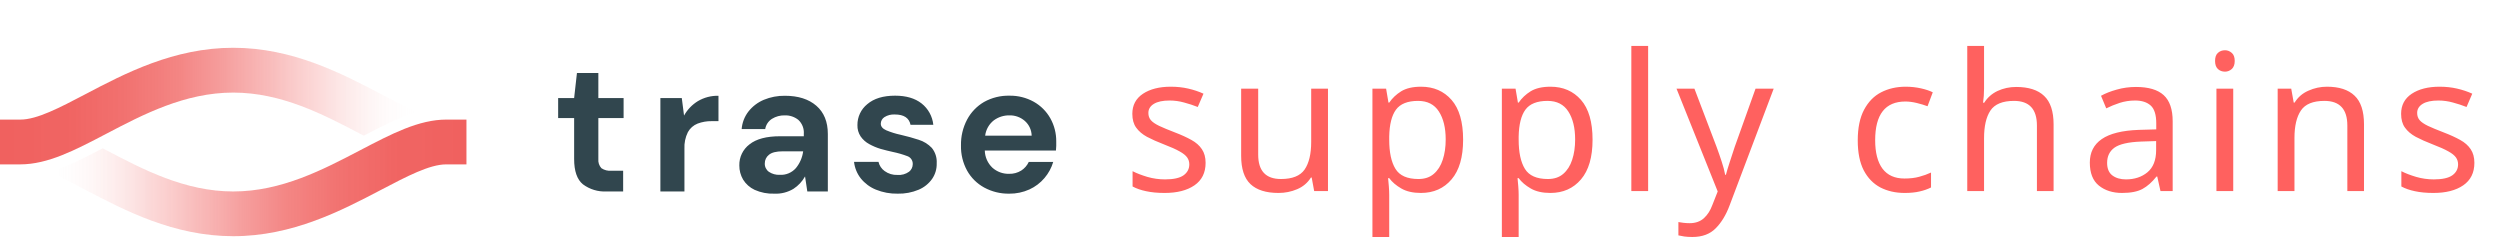
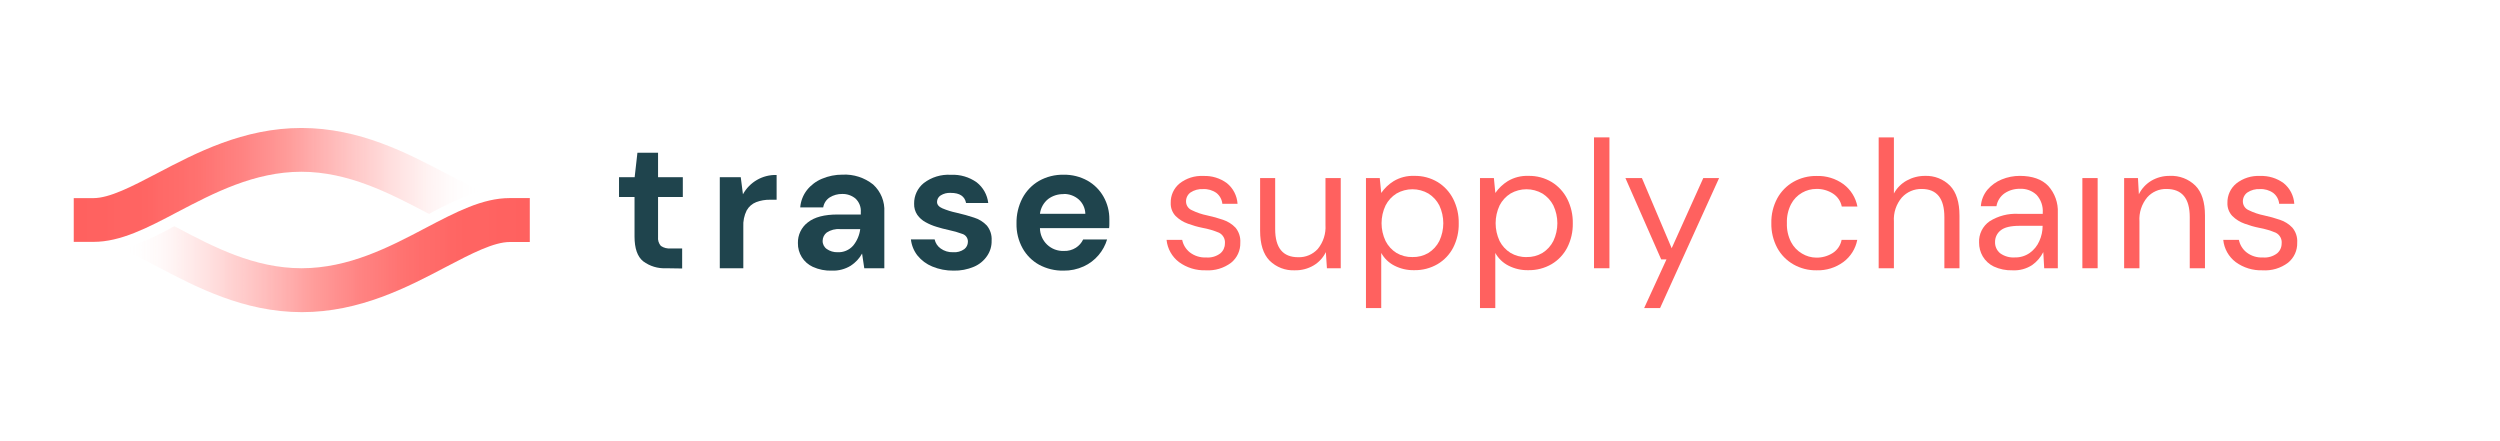
- <svg xmlns="http://www.w3.org/2000/svg" width="314px" height="31px" viewBox="0 0 314 31" version="1.1">
+ <svg xmlns="http://www.w3.org/2000/svg" id="Layer_1" data-name="Layer 1" viewBox="0 0 605.8 106.68">
  <defs>
-     <linearGradient x1="0%" y1="50%" x2="100%" y2="50%" id="linearGradient-1">
-       <stop stop-color="#F0615F" offset="0%" />
-       <stop stop-color="#F06361" stop-opacity="0.99" offset="17%" />
-       <stop stop-color="#F16A68" stop-opacity="0.95" offset="30%" />
-       <stop stop-color="#F27573" stop-opacity="0.88" offset="43%" />
-       <stop stop-color="#F38483" stop-opacity="0.78" offset="54%" />
-       <stop stop-color="#F59897" stop-opacity="0.65" offset="65%" />
-       <stop stop-color="#F8B1B0" stop-opacity="0.49" offset="76%" />
-       <stop stop-color="#FACECD" stop-opacity="0.31" offset="86%" />
-       <stop stop-color="#FDEFEF" stop-opacity="0.1" offset="96%" />
-       <stop stop-color="#FFFFFF" stop-opacity="0" offset="100%" />
+     <style>.cls-1{fill:#ff615f;}.cls-2{fill:url(#linear-gradient);}.cls-3{fill:url(#linear-gradient-2);}.cls-4{fill:#1f444d;}</style>
+     <linearGradient id="linear-gradient" x1="17.87" y1="-397.97" x2="116.52" y2="-397.97" gradientTransform="matrix(1, 0, 0, -1, 0, -353.16)" gradientUnits="userSpaceOnUse">
+       <stop offset="0" stop-color="#ff615f" />
+       <stop offset="0.17" stop-color="#ff6361" stop-opacity="0.99" />
+       <stop offset="0.3" stop-color="#ff6967" stop-opacity="0.95" />
+       <stop offset="0.42" stop-color="#ff7372" stop-opacity="0.88" />
+       <stop offset="0.53" stop-color="#ff8280" stop-opacity="0.79" />
+       <stop offset="0.63" stop-color="#ff9594" stop-opacity="0.67" />
+       <stop offset="0.74" stop-color="#ffacab" stop-opacity="0.52" />
+       <stop offset="0.84" stop-color="#ffc8c7" stop-opacity="0.35" />
+       <stop offset="0.93" stop-color="#ffe7e6" stop-opacity="0.15" />
+       <stop offset="1" stop-color="#fff" stop-opacity="0" />
    </linearGradient>
-     <linearGradient x1="0%" y1="50%" x2="100%" y2="50%" id="linearGradient-2">
-       <stop stop-color="#FFFFFF" stop-opacity="0" offset="0%" />
-       <stop stop-color="#FDEFEF" stop-opacity="0.1" offset="4%" />
-       <stop stop-color="#FACECD" stop-opacity="0.31" offset="14%" />
-       <stop stop-color="#F8B1B0" stop-opacity="0.49" offset="24%" />
-       <stop stop-color="#F59897" stop-opacity="0.65" offset="35%" />
-       <stop stop-color="#F38483" stop-opacity="0.78" offset="46%" />
-       <stop stop-color="#F27573" stop-opacity="0.88" offset="57%" />
-       <stop stop-color="#F16A68" stop-opacity="0.95" offset="70%" />
-       <stop stop-color="#F06361" stop-opacity="0.99" offset="83%" />
-       <stop stop-color="#F0615F" offset="100%" />
+     <linearGradient id="linear-gradient-2" x1="29.68" y1="-415.01" x2="128.38" y2="-415.01" gradientTransform="matrix(1, 0, 0, -1, 0, -353.16)" gradientUnits="userSpaceOnUse">
+       <stop offset="0" stop-color="#fff" stop-opacity="0" />
+       <stop offset="0.07" stop-color="#ffe7e6" stop-opacity="0.15" />
+       <stop offset="0.16" stop-color="#ffc8c7" stop-opacity="0.35" />
+       <stop offset="0.26" stop-color="#ffacab" stop-opacity="0.52" />
+       <stop offset="0.37" stop-color="#ff9594" stop-opacity="0.67" />
+       <stop offset="0.47" stop-color="#ff8280" stop-opacity="0.79" />
+       <stop offset="0.58" stop-color="#ff7372" stop-opacity="0.88" />
+       <stop offset="0.7" stop-color="#ff6967" stop-opacity="0.95" />
+       <stop offset="0.83" stop-color="#ff6361" stop-opacity="0.99" />
+       <stop offset="1" stop-color="#ff615f" />
    </linearGradient>
  </defs>
-   <g id="Flow/data" stroke="none" stroke-width="1" fill="none" fill-rule="evenodd">
-     <g id="Home-01" transform="translate(-110, -13)">
-       <g id="on-white" transform="translate(110, 13)">
-         <g id="Group" transform="translate(0, 6)" fill-rule="nonzero">
-           <path d="M45.243,10.806 L45.693,11.04 C48.053,9.804 50.227,8.694 52.347,8.041 C50.984,7.457 49.475,6.666 47.857,5.818 C42.909,3.226 36.754,0 29.296,0 C21.838,0 15.68,3.226 10.752,5.818 C7.476,7.538 4.646,9.02 2.562,9.02 L0,9.02 L0,14.646 L2.542,14.646 C5.998,14.646 9.412,12.868 13.344,10.806 C17.975,8.379 23.224,5.629 29.295,5.629 C35.366,5.629 40.612,8.379 45.243,10.806 Z" id="Path" fill="url(#linearGradient-1)" />
-           <path d="M56.064,9.02 C52.608,9.02 49.194,10.802 45.258,12.86 C40.612,15.287 35.366,18.048 29.295,18.048 C23.225,18.048 17.975,15.287 13.344,12.86 C13.194,12.783 13.044,12.707 12.899,12.626 C10.537,13.862 8.359,14.976 6.24,15.625 C7.607,16.209 9.116,17 10.733,17.848 C15.679,20.44 21.838,23.666 29.295,23.666 C36.753,23.666 42.908,20.44 47.858,17.848 C51.133,16.132 53.964,14.646 56.048,14.646 L58.587,14.646 L58.587,9.02 L56.064,9.02 Z" id="Path" fill="url(#linearGradient-2)" />
-         </g>
-         <g id="Group" transform="translate(70.103, 0)">
-           <path d="M6.075,24.048 C5.015,24.102 3.97,23.786 3.118,23.153 C2.376,22.552 2.006,21.487 2.008,19.958 L2.008,14.832 L0,14.832 L0,12.313 L2.008,12.313 L2.362,9.168 L5.05,9.168 L5.05,12.313 L8.221,12.313 L8.221,14.832 L5.05,14.832 L5.05,19.974 C5.01,20.394 5.149,20.814 5.434,21.126 C5.805,21.375 6.252,21.487 6.697,21.444 L8.164,21.444 L8.164,24.048 L6.074,24.048 L6.075,24.048 Z M12.841,24.048 L12.841,12.313 L15.529,12.313 L15.813,14.513 C16.228,13.77 16.827,13.145 17.553,12.701 C18.334,12.24 19.23,12.007 20.137,12.029 L20.137,15.216 L19.285,15.216 C18.68,15.206 18.08,15.311 17.515,15.523 C16.996,15.728 16.565,16.107 16.297,16.595 C15.973,17.247 15.824,17.972 15.863,18.699 L15.863,24.048 L12.841,24.048 Z M27.157,24.324 C26.302,24.356 25.452,24.191 24.672,23.841 C24.076,23.561 23.574,23.114 23.228,22.554 C22.914,22.016 22.75,21.404 22.756,20.78 C22.73,19.743 23.206,18.756 24.035,18.13 C24.887,17.452 26.167,17.113 27.875,17.113 L30.855,17.113 L30.855,16.829 C30.909,16.163 30.656,15.509 30.167,15.055 C29.685,14.67 29.082,14.47 28.466,14.49 C27.899,14.475 27.34,14.626 26.857,14.924 C26.402,15.213 26.092,15.682 26.005,16.214 L23.048,16.214 C23.112,15.404 23.412,14.632 23.912,13.991 C24.42,13.353 25.08,12.852 25.832,12.536 C26.672,12.188 27.572,12.016 28.482,12.029 C30.15,12.029 31.466,12.446 32.429,13.281 C33.391,14.115 33.873,15.298 33.873,16.829 L33.873,24.048 L31.295,24.048 L31.011,22.158 C30.661,22.79 30.161,23.326 29.556,23.718 C28.833,24.152 27.998,24.363 27.156,24.324 L27.157,24.324 Z M27.84,21.959 C28.61,22.003 29.356,21.689 29.864,21.11 C30.358,20.508 30.674,19.779 30.774,19.006 L28.201,19.006 C27.395,19.006 26.819,19.152 26.473,19.444 C26.143,19.703 25.952,20.1 25.955,20.519 C25.936,20.939 26.131,21.339 26.473,21.583 C26.877,21.851 27.356,21.983 27.84,21.959 Z M42.651,24.324 C41.712,24.344 40.779,24.171 39.909,23.818 C39.169,23.518 38.518,23.034 38.016,22.412 C37.543,21.812 37.248,21.091 37.164,20.331 L40.236,20.331 C40.341,20.796 40.615,21.206 41.004,21.483 C41.472,21.825 42.044,21.998 42.624,21.971 C43.141,22.014 43.655,21.871 44.076,21.567 C44.36,21.345 44.529,21.007 44.536,20.646 C44.571,20.194 44.301,19.773 43.876,19.616 C43.276,19.39 42.66,19.212 42.033,19.083 C41.526,18.975 41.015,18.841 40.497,18.699 C40,18.549 39.521,18.347 39.068,18.096 C38.639,17.865 38.271,17.536 37.993,17.136 C37.713,16.713 37.573,16.214 37.59,15.708 C37.58,14.688 38.037,13.721 38.83,13.081 C39.66,12.371 40.823,12.017 42.32,12.017 C43.708,12.017 44.815,12.341 45.642,12.989 C46.48,13.647 47.014,14.617 47.121,15.677 L44.26,15.677 C44.083,14.814 43.43,14.381 42.298,14.379 C41.836,14.349 41.377,14.464 40.984,14.709 C40.7,14.888 40.526,15.199 40.524,15.535 C40.524,15.885 40.75,16.161 41.207,16.365 C41.795,16.61 42.404,16.801 43.027,16.932 C43.849,17.122 44.603,17.331 45.289,17.558 C45.915,17.752 46.48,18.102 46.933,18.576 C47.371,19.116 47.59,19.802 47.547,20.496 C47.571,21.194 47.372,21.881 46.979,22.458 C46.552,23.067 45.963,23.542 45.277,23.829 C44.447,24.177 43.551,24.345 42.651,24.324 L42.651,24.324 Z M56.659,24.324 C55.562,24.344 54.479,24.079 53.514,23.556 C52.611,23.064 51.866,22.326 51.364,21.429 C50.834,20.459 50.568,19.366 50.596,18.261 C50.574,17.133 50.838,16.018 51.364,15.021 C51.853,14.099 52.59,13.333 53.491,12.808 C54.469,12.263 55.575,11.99 56.694,12.018 C57.761,12 58.814,12.265 59.747,12.785 C60.613,13.273 61.329,13.989 61.817,14.855 C62.317,15.745 62.573,16.752 62.561,17.773 L62.561,18.319 C62.561,18.507 62.538,18.703 62.523,18.91 L53.587,18.91 C53.607,19.727 53.951,20.502 54.543,21.064 C55.118,21.578 55.866,21.852 56.636,21.832 C57.178,21.849 57.713,21.705 58.172,21.418 C58.579,21.154 58.904,20.782 59.109,20.342 L62.181,20.342 C61.96,21.085 61.586,21.772 61.083,22.362 C60.565,22.973 59.919,23.462 59.19,23.795 C58.395,24.153 57.531,24.335 56.66,24.325 L56.659,24.324 Z M56.682,14.49 C55.977,14.478 55.288,14.698 54.72,15.116 C54.118,15.587 53.728,16.278 53.633,17.036 L59.474,17.036 C59.459,16.33 59.15,15.662 58.621,15.193 C58.086,14.723 57.394,14.473 56.682,14.49 L56.682,14.49 Z" id="Shape" fill="#31464E" fill-rule="nonzero" />
-           <text id="supply-chains" font-family="DMSans-Regular, DM Sans" font-size="24" font-weight="normal" letter-spacing="1.5" fill="#FF615F">
-             <tspan x="70.897" y="24">supply chains</tspan>
-           </text>
-         </g>
-       </g>
-     </g>
-   </g>
+   <path class="cls-1" d="M292.19,65.5a10.42,10.42,0,0,1-6.51-2,7.75,7.75,0,0,1-3-5.37h3.79a5.16,5.16,0,0,0,1.82,3,6,6,0,0,0,4,1.26,5,5,0,0,0,3.43-1,3.09,3.09,0,0,0,1.1-2.36,2.62,2.62,0,0,0-1.43-2.64,19.16,19.16,0,0,0-4-1.18,23.34,23.34,0,0,1-3.52-1,8.06,8.06,0,0,1-3-1.87,4.35,4.35,0,0,1-1.18-3.19,5.89,5.89,0,0,1,2.13-4.68,8.59,8.59,0,0,1,5.79-1.83,9,9,0,0,1,5.69,1.74,7,7,0,0,1,2.58,5H296.2a3.86,3.86,0,0,0-1.43-2.62,5.14,5.14,0,0,0-3.24-.94,5,5,0,0,0-3.06.83,2.64,2.64,0,0,0-1.07,2.2,2.29,2.29,0,0,0,1.38,2.07,15.26,15.26,0,0,0,3.76,1.28,32.72,32.72,0,0,1,3.85,1.07,7.33,7.33,0,0,1,3,1.9,5.16,5.16,0,0,1,1.16,3.63,6,6,0,0,1-2.22,4.86A9.24,9.24,0,0,1,292.19,65.5Z" />
+   <path class="cls-1" d="M313.8,65.5a8.17,8.17,0,0,1-6.16-2.35q-2.29-2.35-2.29-7.24V43.15H309V55.51q0,6.83,5.59,6.82a6.14,6.14,0,0,0,4.73-2,8.34,8.34,0,0,0,1.87-5.83V43.15h3.7V65h-3.35l-.26-3.91a7.62,7.62,0,0,1-3,3.25A8.61,8.61,0,0,1,313.8,65.5Z" />
+   <path class="cls-1" d="M331,74.65V43.15h3.34l.36,3.61a10.12,10.12,0,0,1,3-2.86,9,9,0,0,1,5-1.28,10.56,10.56,0,0,1,5.68,1.5,10.24,10.24,0,0,1,3.76,4.09,12.6,12.6,0,0,1,1.34,5.9A12.45,12.45,0,0,1,352.14,60,10,10,0,0,1,348.36,64a10.85,10.85,0,0,1-5.7,1.47,10,10,0,0,1-4.77-1.1,7.53,7.53,0,0,1-3.19-3.08V74.65Zm11.26-12.36a7.23,7.23,0,0,0,3.88-1,7.32,7.32,0,0,0,2.64-2.89,10.16,10.16,0,0,0,0-8.62,7.36,7.36,0,0,0-2.64-2.88,7.74,7.74,0,0,0-7.75,0,7.36,7.36,0,0,0-2.64,2.88,10.06,10.06,0,0,0,0,8.62,7.32,7.32,0,0,0,2.64,2.89A7.22,7.22,0,0,0,342.26,62.29Z" />
+   <path class="cls-1" d="M358.63,74.65V43.15H362l.35,3.61a10.24,10.24,0,0,1,3-2.86,9,9,0,0,1,5-1.28,10.53,10.53,0,0,1,5.67,1.5,10.24,10.24,0,0,1,3.76,4.09,12.6,12.6,0,0,1,1.34,5.9A12.45,12.45,0,0,1,379.77,60,10,10,0,0,1,376,64a10.85,10.85,0,0,1-5.7,1.47,10,10,0,0,1-4.77-1.1,7.53,7.53,0,0,1-3.19-3.08V74.65ZM369.9,62.29a7.22,7.22,0,0,0,3.87-1,7.32,7.32,0,0,0,2.64-2.89,10.06,10.06,0,0,0,0-8.62,7.36,7.36,0,0,0-2.64-2.88,7.74,7.74,0,0,0-7.75,0,7.36,7.36,0,0,0-2.64,2.88,10.16,10.16,0,0,0,0,8.62A7.32,7.32,0,0,0,366,61.26,7.23,7.23,0,0,0,369.9,62.29Z" />
+   <path class="cls-1" d="M386.26,65V33.29H390V65Z" />
+   <path class="cls-1" d="M398.41,74.65l5.41-11.79h-1.28l-8.67-19.71h4l7.21,17,7.66-17h3.83l-14.3,31.5Z" />
+   <path class="cls-1" d="M440.19,65.5a10.94,10.94,0,0,1-5.61-1.43,10.26,10.26,0,0,1-3.92-4,12.22,12.22,0,0,1-1.43-6,12.16,12.16,0,0,1,1.43-6,10.28,10.28,0,0,1,3.92-4,11,11,0,0,1,5.61-1.43,10.46,10.46,0,0,1,6.53,2,8.84,8.84,0,0,1,3.37,5.41H446.3a4.86,4.86,0,0,0-2.15-3.15,7.16,7.16,0,0,0-4-1.12,7,7,0,0,0-3.47.92A6.83,6.83,0,0,0,434,49.49a9.33,9.33,0,0,0-1,4.57,9.37,9.37,0,0,0,1,4.58,7,7,0,0,0,2.64,2.79,6.79,6.79,0,0,0,3.47,1,7.24,7.24,0,0,0,4-1.12,4.86,4.86,0,0,0,2.15-3.19h3.79a8.7,8.7,0,0,1-3.35,5.36A10.4,10.4,0,0,1,440.19,65.5Z" />
+   <path class="cls-1" d="M455.24,65V33.29h3.69v13.6a7.78,7.78,0,0,1,3.13-3.15,9,9,0,0,1,4.39-1.12A8.1,8.1,0,0,1,472.53,45c1.52,1.57,2.29,4,2.29,7.23V65h-3.66V52.61q0-6.82-5.5-6.82a6.32,6.32,0,0,0-4.79,2.05,8.14,8.14,0,0,0-1.94,5.83V65Z" />
+   <path class="cls-1" d="M487.66,65.5a10,10,0,0,1-4.53-.92,6.26,6.26,0,0,1-2.68-2.47,6.57,6.57,0,0,1-.88-3.34,5.94,5.94,0,0,1,2.55-5.15,11.87,11.87,0,0,1,6.95-1.8H495v-.27a5.81,5.81,0,0,0-1.5-4.33,5.46,5.46,0,0,0-4-1.47,6.44,6.44,0,0,0-3.72,1.07,4.76,4.76,0,0,0-2,3.15H480a7,7,0,0,1,1.6-4,9,9,0,0,1,3.46-2.49,11.39,11.39,0,0,1,4.4-.86c3,0,5.34.82,6.88,2.44a9.07,9.07,0,0,1,2.31,6.49V65h-3.3l-.22-3.91a8.61,8.61,0,0,1-2.7,3.14A7.92,7.92,0,0,1,487.66,65.5Zm.58-3.12a6,6,0,0,0,3.62-1.1,6.89,6.89,0,0,0,2.31-2.86,8.89,8.89,0,0,0,.8-3.7v0h-5.59c-2.17,0-3.7.37-4.6,1.12a3.51,3.51,0,0,0-1.34,2.79,3.38,3.38,0,0,0,1.25,2.75A5.44,5.44,0,0,0,488.24,62.38Z" />
+   <path class="cls-1" d="M504.6,65V43.15h3.7V65Z" />
+   <path class="cls-1" d="M514.72,65V43.15h3.35l.22,3.92a7.88,7.88,0,0,1,3-3.26,8.58,8.58,0,0,1,4.49-1.19A8.27,8.27,0,0,1,532,45q2.31,2.35,2.31,7.23V65h-3.69V52.61q0-6.82-5.64-6.82a6.05,6.05,0,0,0-4.68,2.05,8.3,8.3,0,0,0-1.87,5.83V65Z" />
+   <path class="cls-1" d="M548.25,65.5a10.42,10.42,0,0,1-6.51-2,7.72,7.72,0,0,1-3-5.37h3.79a5.16,5.16,0,0,0,1.82,3,5.92,5.92,0,0,0,4,1.26,5,5,0,0,0,3.44-1,3.09,3.09,0,0,0,1.1-2.36,2.62,2.62,0,0,0-1.43-2.64,19.16,19.16,0,0,0-4-1.18,23.34,23.34,0,0,1-3.52-1,8,8,0,0,1-3-1.87,4.36,4.36,0,0,1-1.19-3.19,5.9,5.9,0,0,1,2.14-4.68,8.58,8.58,0,0,1,5.78-1.83,9,9,0,0,1,5.7,1.74,7,7,0,0,1,2.58,5h-3.66a3.78,3.78,0,0,0-1.43-2.62,5.09,5.09,0,0,0-3.23-.94,5,5,0,0,0-3.06.83,2.65,2.65,0,0,0-1.08,2.2,2.3,2.3,0,0,0,1.39,2.07,15.12,15.12,0,0,0,3.76,1.28,32.72,32.72,0,0,1,3.85,1.07,7.22,7.22,0,0,1,3,1.9,5.11,5.11,0,0,1,1.17,3.63,6,6,0,0,1-2.22,4.86A9.24,9.24,0,0,1,548.25,65.5Z" />
+   <path class="cls-2" d="M103.13,51.4l.84.44a78.08,78.08,0,0,1,12.55-5.65c-2.58-1.1-5.42-2.58-8.47-4.18-9.32-4.89-20.92-11-35-11s-25.65,6.08-35,11c-6.18,3.23-11.51,6-15.44,6H17.87v10.6h4.79c6.54,0,13-3.35,20.36-7.24,8.72-4.57,18.61-9.75,30-9.75S94.4,46.83,103.13,51.4Z" />
+   <path class="cls-3" d="M123.49,48c-6.54,0-12.95,3.35-20.36,7.24C94.4,59.85,84.52,65,73.07,65s-21.33-5.18-30-9.75l-.84-.44a76.37,76.37,0,0,1-12.55,5.65c2.57,1.1,5.42,2.58,8.47,4.18,9.32,4.89,20.92,11,35,11s25.66-6.08,35-11c6.18-3.23,11.51-6,15.44-6h4.79V48Z" />
+   <path class="cls-4" d="M161.42,65a8.56,8.56,0,0,1-5.57-1.69c-1.4-1.13-2.09-3.14-2.09-6V47.73H150V42.94h3.79l.67-5.93h5v5.93h6v4.79h-6V57.4a2.84,2.84,0,0,0,.69,2.2,3.64,3.64,0,0,0,2.38.6h2.77v4.86Z" />
+   <path class="cls-4" d="M174.42,65V42.94h5.08l.53,4.14a9,9,0,0,1,8.16-4.68v6h-1.61a9.08,9.08,0,0,0-3.34.58,4.54,4.54,0,0,0-2.3,2,8,8,0,0,0-.82,4V65Z" />
+   <path class="cls-4" d="M201.63,65.58a10.34,10.34,0,0,1-4.68-.92,6.21,6.21,0,0,1-3.6-5.77,6.09,6.09,0,0,1,2.4-5c1.61-1.28,4-1.91,7.22-1.91h5.62v-.54a4.13,4.13,0,0,0-1.3-3.34A4.87,4.87,0,0,0,204.08,47a5.56,5.56,0,0,0-3,.82,3.55,3.55,0,0,0-1.6,2.43h-5.57a7.85,7.85,0,0,1,1.63-4.19,9.08,9.08,0,0,1,3.63-2.74,12.61,12.61,0,0,1,5-1,11,11,0,0,1,7.4,2.38,8.36,8.36,0,0,1,2.72,6.68V65h-4.86l-.53-3.56a8.31,8.31,0,0,1-2.74,2.94A8.1,8.1,0,0,1,201.63,65.58Zm1.3-4.46a4.73,4.73,0,0,0,3.81-1.6,7.85,7.85,0,0,0,1.71-4h-4.86a5.11,5.11,0,0,0-3.25.82,2.58,2.58,0,0,0-1,2,2.36,2.36,0,0,0,1,2,4.37,4.37,0,0,0,2.59.78Z" />
+   <path class="cls-4" d="M231.07,65.58a13.12,13.12,0,0,1-5.17-1,9,9,0,0,1-3.57-2.65,7.72,7.72,0,0,1-1.6-3.92h5.75a3.64,3.64,0,0,0,1.45,2.2,4.82,4.82,0,0,0,3,.91,4.13,4.13,0,0,0,2.74-.75,2.25,2.25,0,0,0,.87-1.74,1.92,1.92,0,0,0-1.2-1.9,23.09,23.09,0,0,0-3.48-1c-1-.21-1.91-.46-2.89-.76a13.1,13.1,0,0,1-2.7-1.14,5.8,5.8,0,0,1-2-1.78,4.56,4.56,0,0,1-.76-2.69,6.29,6.29,0,0,1,2.34-5,9.78,9.78,0,0,1,6.57-2,9.93,9.93,0,0,1,6.26,1.83,7.43,7.43,0,0,1,2.79,5H234.1c-.33-1.64-1.56-2.45-3.7-2.45a4.13,4.13,0,0,0-2.47.62,1.87,1.87,0,0,0-.87,1.56q0,1,1.29,1.56a18.17,18.17,0,0,0,3.43,1.07c1.54.36,3,.75,4.25,1.18a7.12,7.12,0,0,1,3.1,1.92,5.2,5.2,0,0,1,1.16,3.63,6.23,6.23,0,0,1-1.07,3.7A7.27,7.27,0,0,1,236,64.64,11.93,11.93,0,0,1,231.07,65.58Z" />
+   <path class="cls-4" d="M257.72,65.58a12,12,0,0,1-5.93-1.43,10.32,10.32,0,0,1-4-4,11.83,11.83,0,0,1-1.47-6A12.76,12.76,0,0,1,247.76,48a10.53,10.53,0,0,1,4-4.16,11.66,11.66,0,0,1,6-1.5,11.44,11.44,0,0,1,5.75,1.43,10.22,10.22,0,0,1,3.9,3.9,10.94,10.94,0,0,1,1.41,5.5v1a7.2,7.2,0,0,1-.06,1.11H252a5.58,5.58,0,0,0,5.8,5.53,5.06,5.06,0,0,0,2.91-.78,4.8,4.8,0,0,0,1.76-2h5.8a10.51,10.51,0,0,1-2.08,3.81,10.27,10.27,0,0,1-3.56,2.7A11.34,11.34,0,0,1,257.72,65.58Zm0-18.54A6,6,0,0,0,254,48.22a5.44,5.44,0,0,0-2,3.59h11a4.83,4.83,0,0,0-1.6-3.48A5.41,5.41,0,0,0,257.76,47Z" />
</svg>
